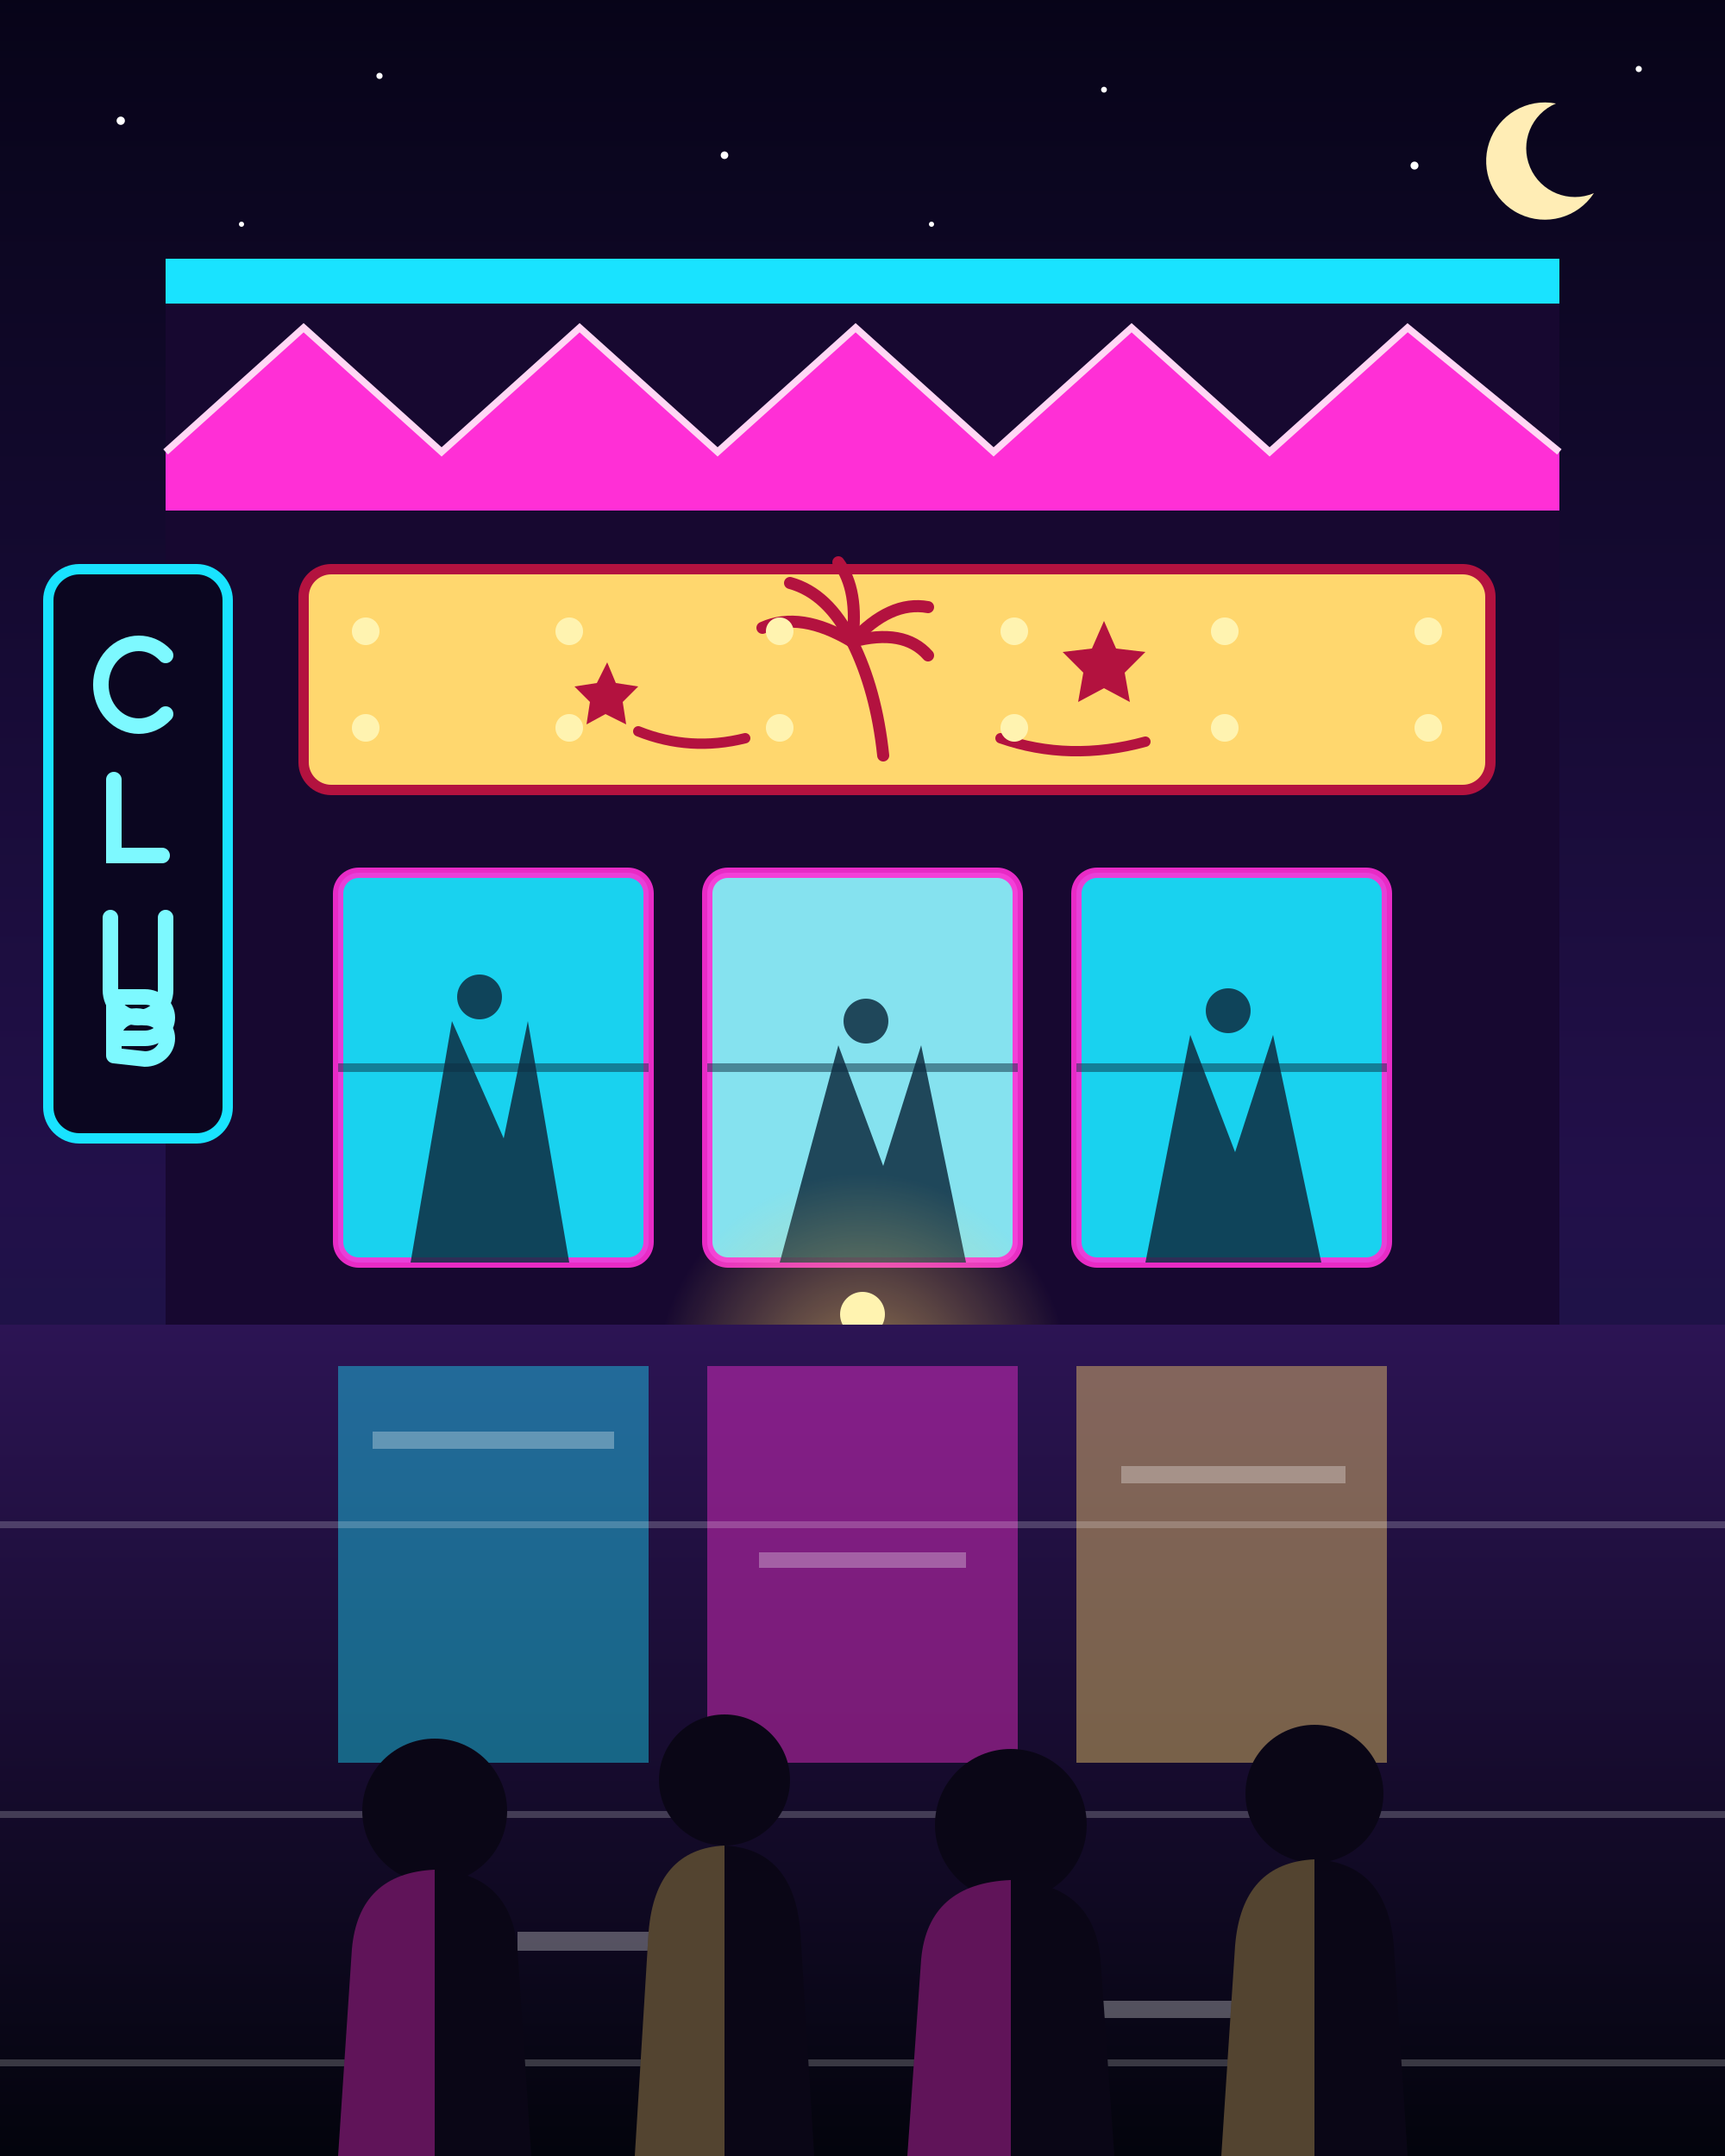
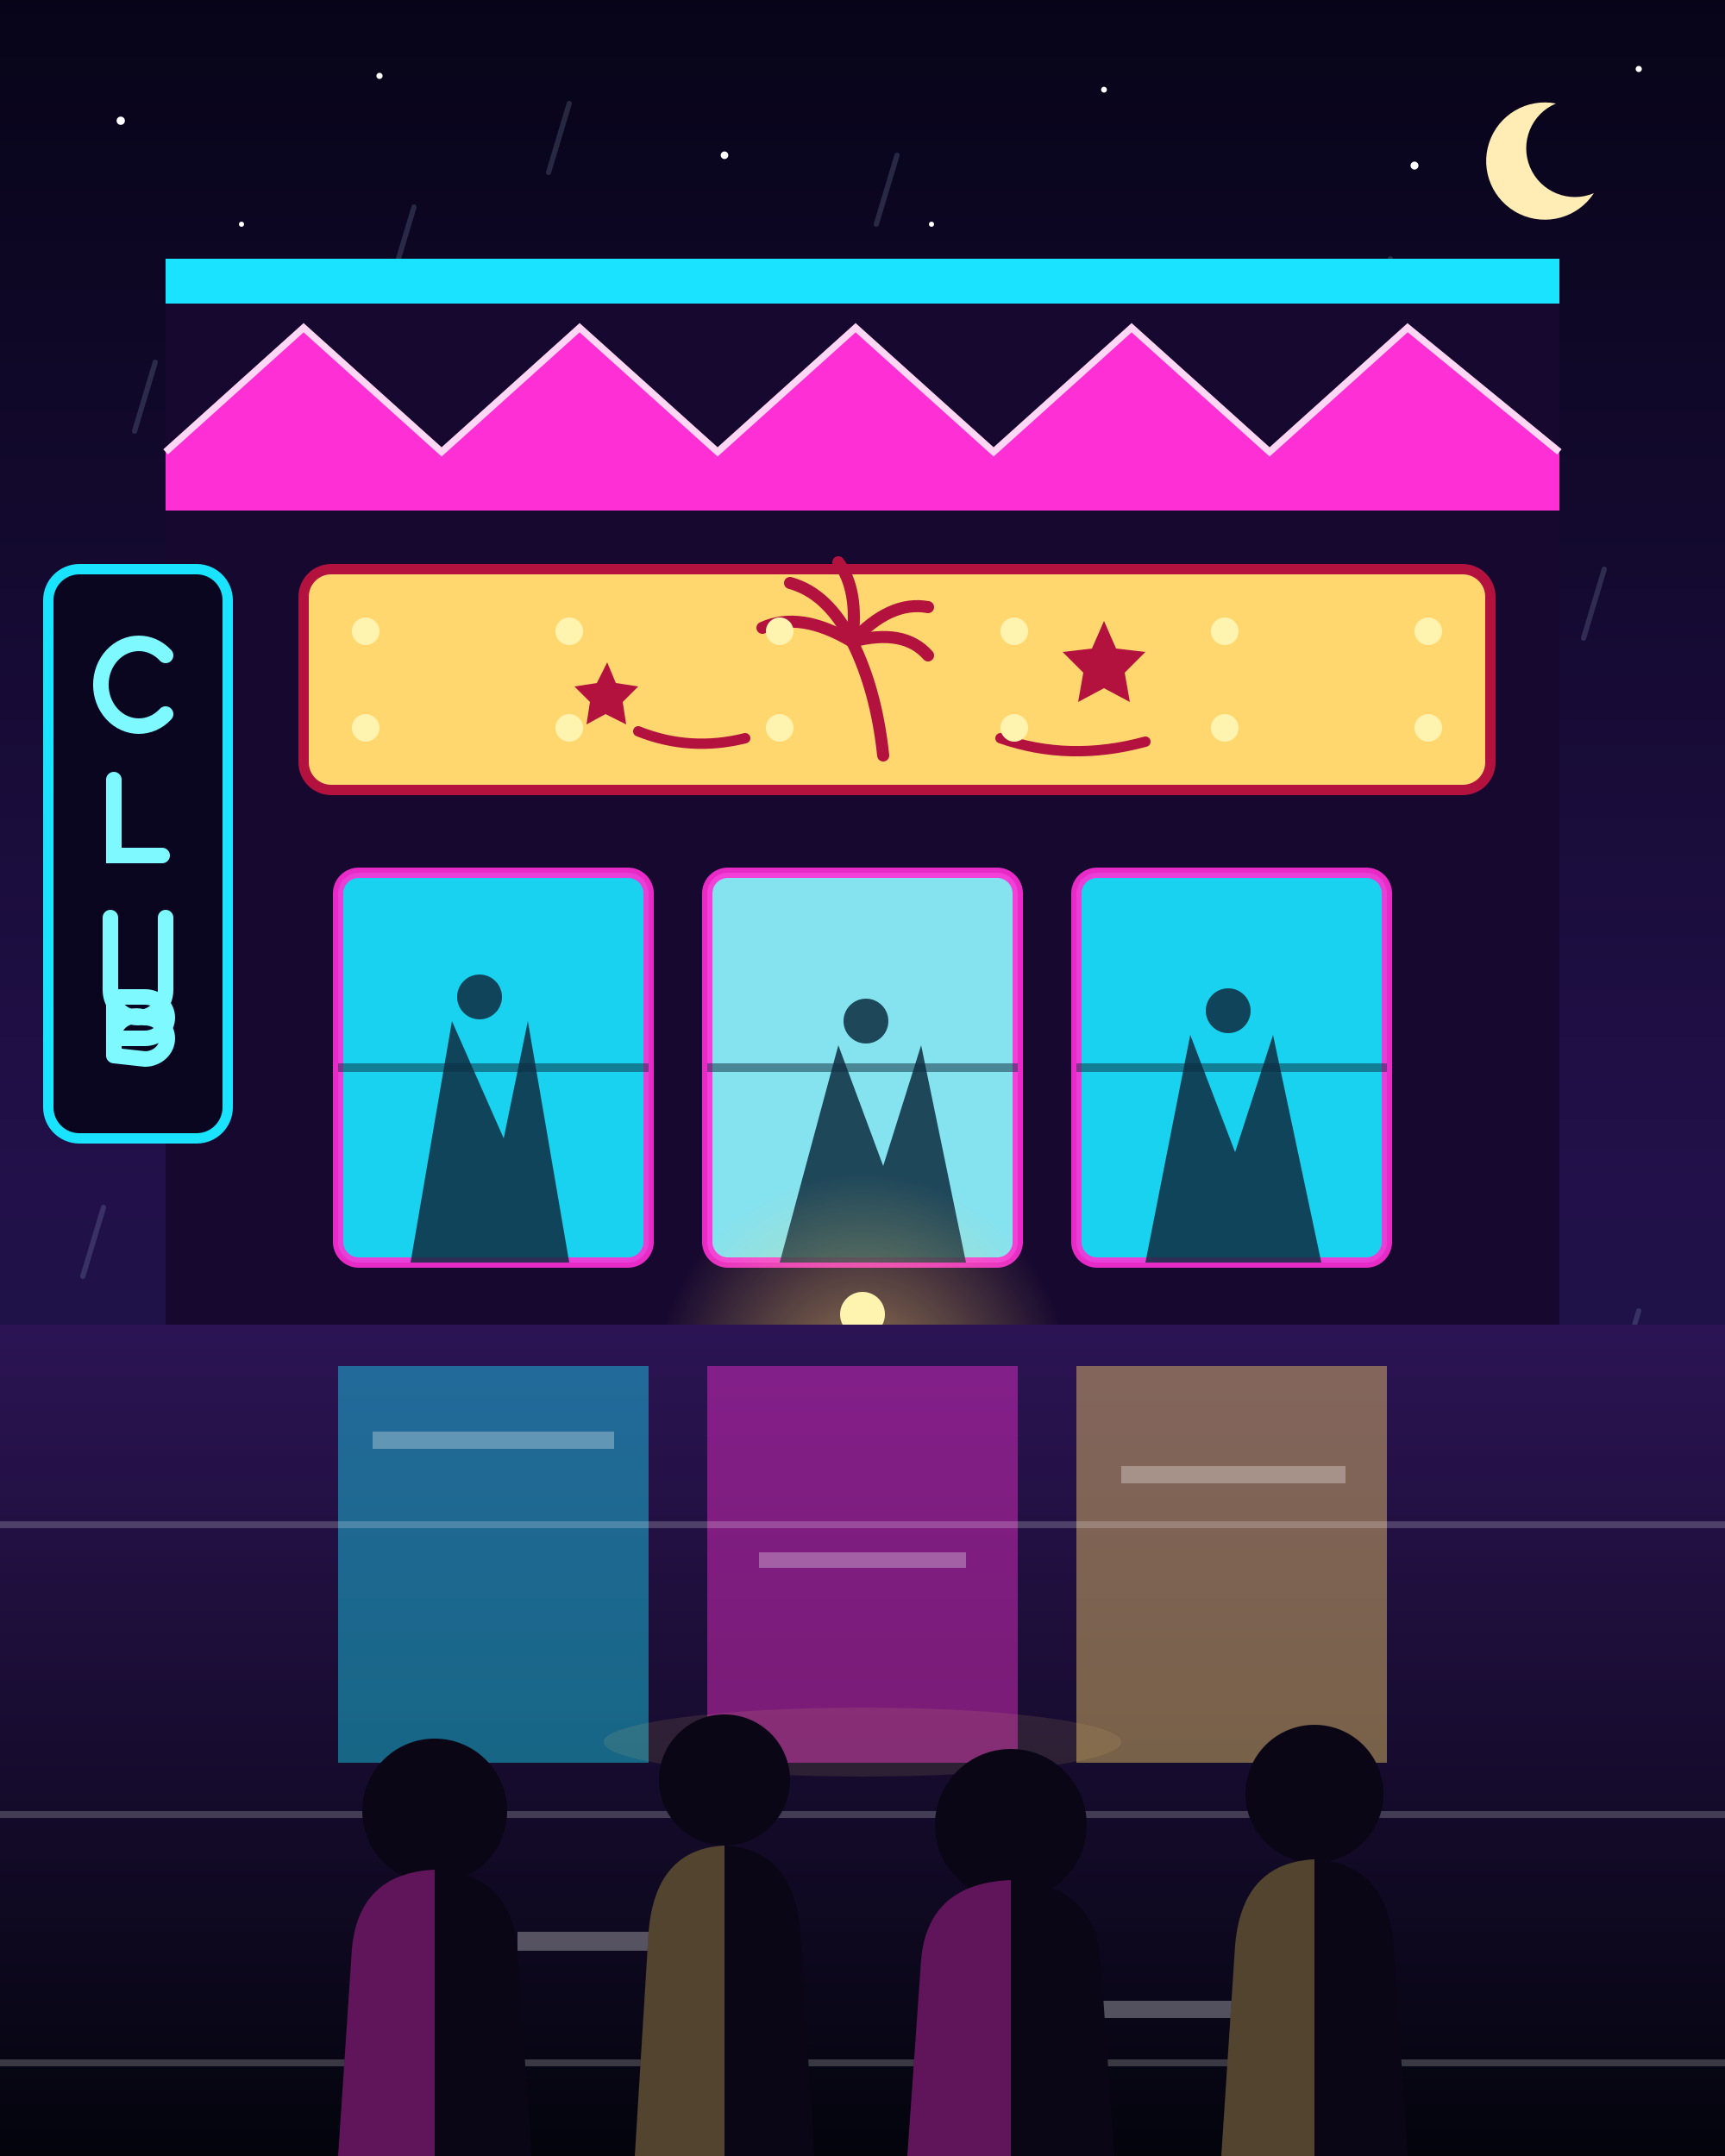
<svg xmlns="http://www.w3.org/2000/svg" viewBox="0 0 1000 1250" width="1000" height="1250">
  <defs>
    <linearGradient id="nightsky" x1="0" y1="0" x2="0" y2="1">
      <stop offset="0" stop-color="#070418" />
      <stop offset=".55" stop-color="#22104a" />
      <stop offset="1" stop-color="#0a2038" />
    </linearGradient>
    <linearGradient id="pavement" x1="0" y1="0" x2="0" y2="1">
      <stop offset="0" stop-color="#2c1454" />
      <stop offset="1" stop-color="#03040c" />
    </linearGradient>
    <radialGradient id="lampGlow" cx=".5" cy=".5" r=".5">
      <stop offset="0" stop-color="#ffd76e" stop-opacity=".55" />
      <stop offset="1" stop-color="#ffd76e" stop-opacity="0" />
    </radialGradient>
  </defs>
  <rect width="1000" height="1250" fill="url(#nightsky)" />
  <g fill="#ffffff">
    <circle cx="70" cy="70" r="2.4" />
    <circle cx="220" cy="44" r="1.8" />
    <circle cx="420" cy="90" r="2.2" />
    <circle cx="640" cy="52" r="1.7" />
    <circle cx="820" cy="96" r="2.3" />
    <circle cx="950" cy="40" r="1.8" />
    <circle cx="540" cy="130" r="1.5" />
    <circle cx="140" cy="130" r="1.5" />
  </g>
  <path d="M902 60 a34 34 0 1 0 22 52 a27 27 0 1 1 -22 -52 Z" fill="#ffedb5" />
+   <g stroke="#bfe3ff" stroke-width="3" stroke-linecap="round" opacity=".16">
+     <path d="M90 210 l-12 40" />
+     <path d="M240 120 l-12 40" />
+     <path d="M388 300 l-12 40" />
+     <path d="M520 90 l-12 40" />
+     <path d="M668 240 l-12 40" />
+     <path d="M806 150 l-12 40" />
+     <path d="M930 330 l-12 40" />
+     <path d="M150 480 l-12 40" />
+     <path d="M880 560 l-12 40" />
+     <path d="M60 700 l-12 40" />
+     <path d="M950 760 l-12 40" />
+     <path d="M330 60 l-12 40" />
+   </g>
  <rect x="96" y="150" width="808" height="618" fill="#170830" />
  <rect x="96" y="150" width="808" height="26" fill="#19e3ff" />
  <path d="M96 262 L176 190 L256 262 L336 190 L416 262 L496 190 L576 262 L656 190 L736 262 L816 190 L904 262 L904 296 L96 296 Z" fill="#ff2fd6" />
  <path d="M96 262 L176 190 L256 262 L336 190 L416 262 L496 190 L576 262 L656 190 L736 262 L816 190 L904 262" fill="none" stroke="#ffd7f4" stroke-width="4" />
  <g>
    <rect x="28" y="330" width="104" height="330" rx="18" fill="#0b0620" stroke="#19e3ff" stroke-width="6" />
    <g fill="none" stroke="#7df9ff" stroke-width="9" stroke-linecap="round">
      <path d="M96 380 a22 24 0 1 0 0 34" />
      <path d="M66 452 L66 496 L94 496" />
      <path d="M64 532 L64 574 a16 16 0 0 0 32 0 L96 532" />
      <path d="M66 640 L66 606 L84 606 a13 12 0 0 1 0 24 L66 630 a13 12 0 0 1 18 -12 a13 12 0 0 1 0 24 L66 640" transform="translate(0 -28)" />
    </g>
  </g>
  <rect x="176" y="330" width="688" height="128" rx="16" fill="#ffd76e" />
  <rect x="176" y="330" width="688" height="128" rx="16" fill="none" stroke="#b3123f" stroke-width="6" />
  <g transform="translate(520 394)">
    <g stroke="#b3123f" stroke-width="7" fill="none" stroke-linecap="round">
      <path d="M-8 44 Q-12 6 -26 -22" />
      <path d="M-26 -22 q-30 -18 -52 -8" />
      <path d="M-26 -22 q-14 -28 -36 -34" />
      <path d="M-26 -22 q4 -30 -8 -46" />
      <path d="M-26 -22 q22 -24 44 -20" />
      <path d="M-26 -22 q30 -8 44 8" />
    </g>
    <path d="M120 -34 l7 16 17 2 -12 12 3 17 -15 -8 -15 8 3 -17 -12 -12 17 -2 Z" fill="#b3123f" />
    <path d="M-168 -10 l5 12 13 2 -9 9 2 13 -12 -6 -11 6 2 -13 -9 -9 13 -2 Z" fill="#b3123f" />
    <path d="M60 34 q40 14 84 2" stroke="#b3123f" stroke-width="6" fill="none" stroke-linecap="round" />
    <path d="M-150 30 q30 12 62 4" stroke="#b3123f" stroke-width="6" fill="none" stroke-linecap="round" />
  </g>
  <g fill="#fff3b0">
    <circle cx="212" cy="366" r="8" />
    <circle cx="212" cy="422" r="8" />
    <circle cx="828" cy="366" r="8" />
    <circle cx="828" cy="422" r="8" />
    <circle cx="330" cy="366" r="8" />
    <circle cx="710" cy="366" r="8" />
    <circle cx="330" cy="422" r="8" />
    <circle cx="710" cy="422" r="8" />
    <circle cx="452" cy="366" r="8" />
    <circle cx="588" cy="366" r="8" />
    <circle cx="452" cy="422" r="8" />
    <circle cx="588" cy="422" r="8" />
  </g>
  <g>
    <rect x="196" y="506" width="180" height="226" rx="12" fill="#19e3ff" opacity=".92" />
    <rect x="410" y="506" width="180" height="226" rx="12" fill="#8ef4ff" opacity=".92" />
    <rect x="624" y="506" width="180" height="226" rx="12" fill="#19e3ff" opacity=".92" />
    <g stroke="#ff2fd6" stroke-width="6" fill="none" opacity=".9">
      <rect x="196" y="506" width="180" height="226" rx="12" />
      <rect x="410" y="506" width="180" height="226" rx="12" />
      <rect x="624" y="506" width="180" height="226" rx="12" />
    </g>
    <path d="M196 619 L376 619 M410 619 L590 619 M624 619 L804 619" stroke="#0d2c40" stroke-width="5" opacity=".5" />
    <g fill="#0d2c40" opacity=".85">
      <path d="M238 732 L262 592 L292 660 L306 592 L330 732 Z" />
      <path d="M452 732 L486 606 L512 676 L534 606 L560 732 Z" />
      <path d="M664 732 L690 600 L716 668 L738 600 L766 732 Z" />
      <circle cx="278" cy="578" r="13" />
      <circle cx="502" cy="592" r="13" />
      <circle cx="712" cy="586" r="13" />
    </g>
  </g>
  <circle cx="500" cy="800" r="120" fill="url(#lampGlow)" />
  <path d="M500 768 L500 830" stroke="#0a0616" stroke-width="9" />
  <circle cx="500" cy="762" r="13" fill="#fff3b0" />
  <rect y="768" width="1000" height="482" fill="url(#pavement)" />
  <g opacity=".42">
    <rect x="196" y="792" width="180" height="230" fill="#19e3ff" />
    <rect x="410" y="792" width="180" height="230" fill="#ff2fd6" />
    <rect x="624" y="792" width="180" height="230" fill="#ffd76e" />
  </g>
  <g opacity=".3">
    <rect x="216" y="830" width="140" height="10" fill="#ffffff" />
    <rect x="440" y="900" width="120" height="9" fill="#ffffff" />
    <rect x="650" y="850" width="130" height="10" fill="#ffffff" />
    <rect x="300" y="1120" width="150" height="11" fill="#ffffff" />
    <rect x="600" y="1160" width="140" height="10" fill="#ffffff" />
  </g>
  <g stroke="#ffffff" stroke-width="4" opacity=".2">
    <line x1="0" y1="884" x2="1000" y2="884" />
    <line x1="0" y1="1052" x2="1000" y2="1052" />
    <line x1="0" y1="1196" x2="1000" y2="1196" />
  </g>
+   <ellipse cx="500" cy="1010" rx="150" ry="20" fill="#ffd76e" opacity=".10" />
  <g fill="#0a0616">
    <circle cx="252" cy="1050" r="42" />
    <path d="M196 1250 L204 1130 Q208 1086 252 1084 Q296 1086 300 1130 L308 1250 Z" />
    <circle cx="420" cy="1032" r="38" />
    <path d="M368 1250 L376 1120 Q380 1072 420 1070 Q460 1072 464 1120 L472 1250 Z" />
    <circle cx="586" cy="1058" r="44" />
    <path d="M526 1250 L534 1136 Q538 1092 586 1090 Q634 1092 638 1136 L646 1250 Z" />
    <circle cx="762" cy="1040" r="40" />
    <path d="M708 1250 L716 1128 Q720 1080 762 1078 Q804 1080 808 1128 L816 1250 Z" />
  </g>
  <g fill="#ff2fd6" opacity=".35">
    <path d="M196 1250 L204 1130 Q208 1086 252 1084 L252 1250 Z" />
    <path d="M526 1250 L534 1136 Q538 1092 586 1090 L586 1250 Z" />
  </g>
  <g fill="#ffd76e" opacity=".3">
    <path d="M368 1250 L376 1120 Q380 1072 420 1070 L420 1250 Z" />
    <path d="M708 1250 L716 1128 Q720 1080 762 1078 L762 1250 Z" />
  </g>
</svg>
